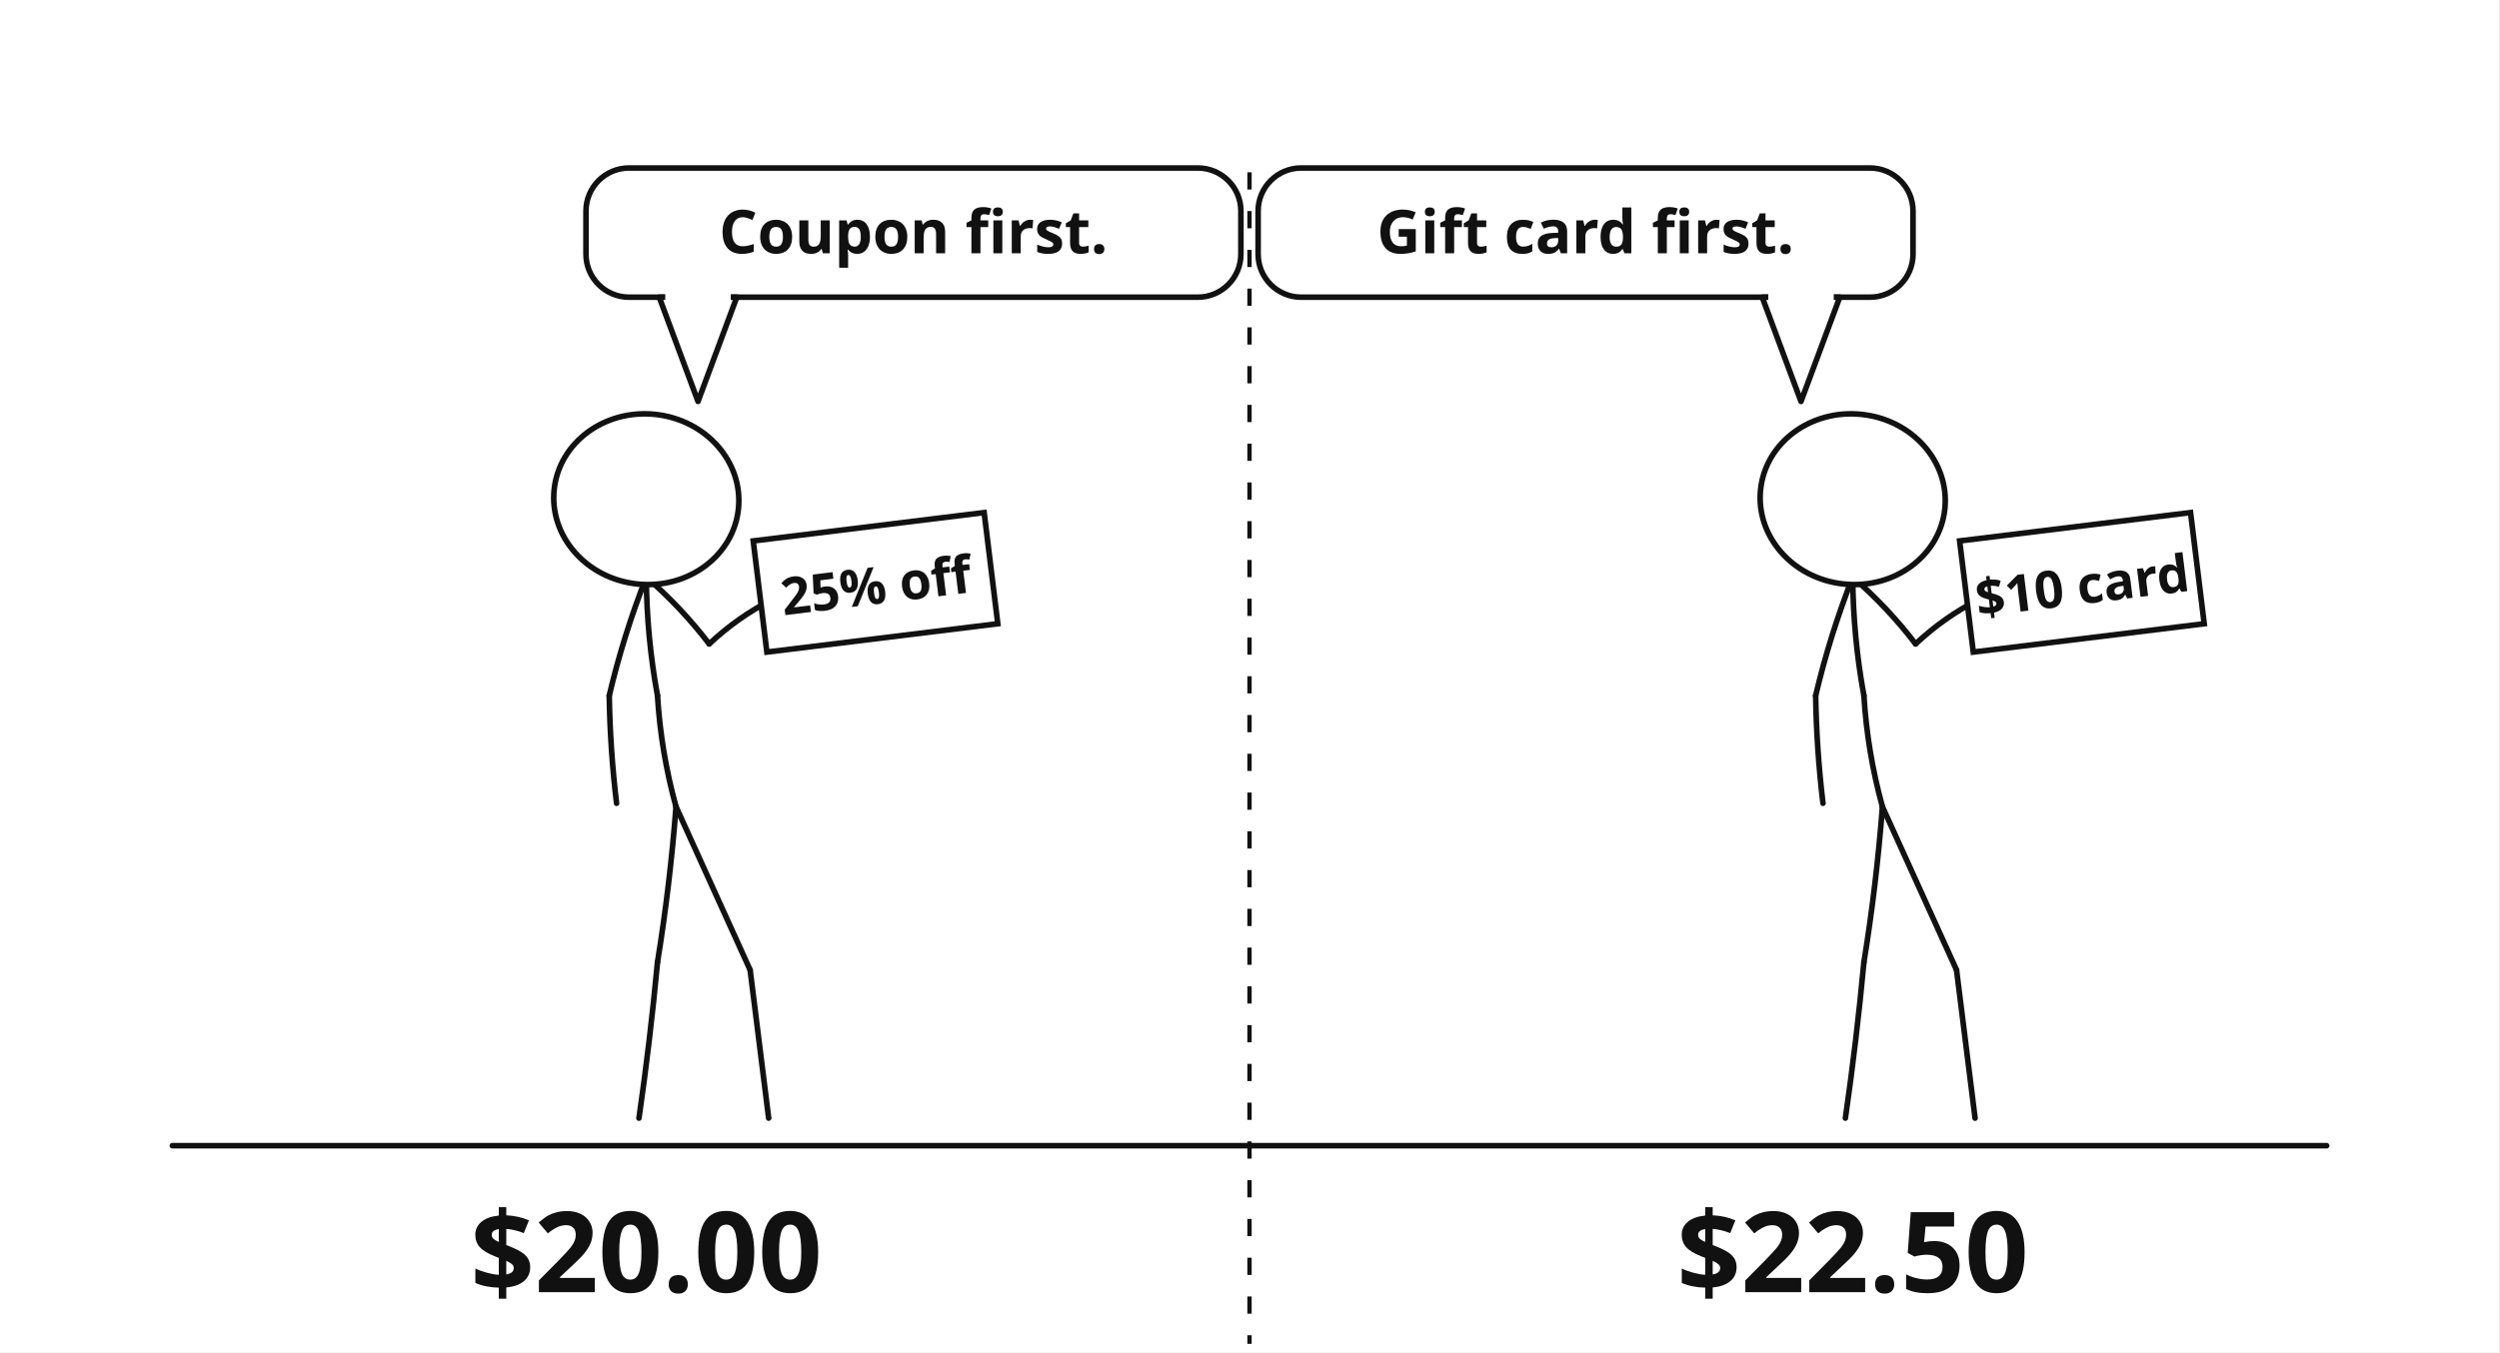
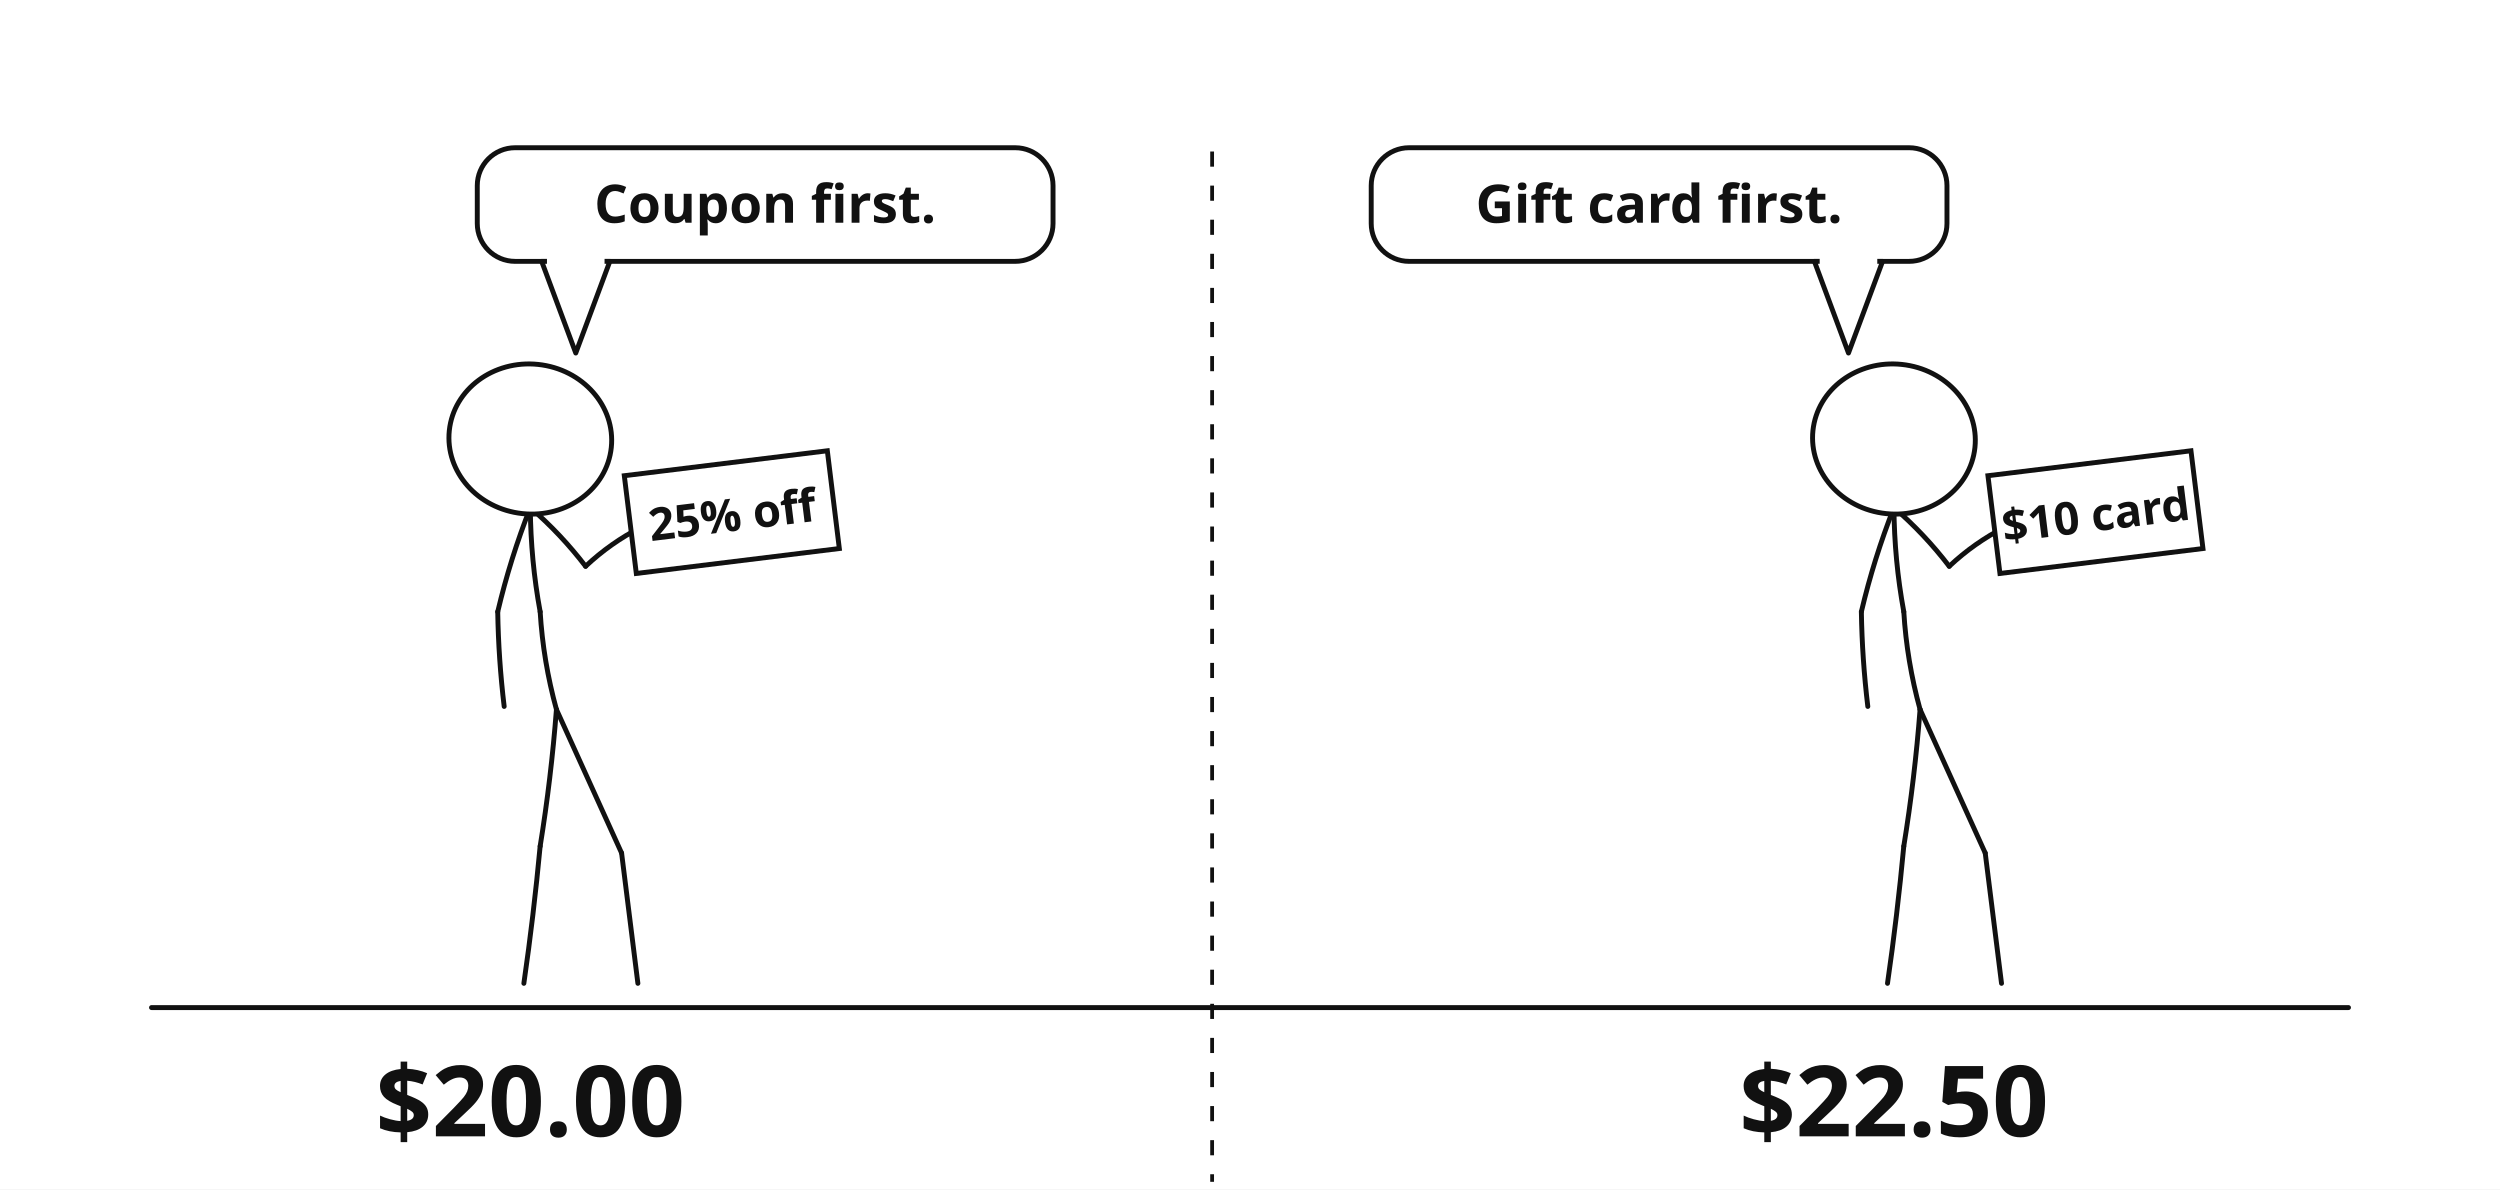
- <svg xmlns="http://www.w3.org/2000/svg" width="580" height="314" viewBox="0 0 580 314" role="img" aria-label="The same item bought two ways: coupon first costs $20, gift card first costs $22.50">
-   <rect width="580" height="314" fill="#fff" />
+ <svg xmlns="http://www.w3.org/2000/svg" width="660" height="314" viewBox="0 0 660 314" role="img" aria-label="The same item bought two ways: coupon first costs $20, gift card first costs $22.50">
+   <rect width="660" height="314" fill="#fff" />
  <g transform="translate(0,14)">
-     <path d="M150.0,120.0 Q150.1,133.9 152.6,147.5" fill="none" stroke="#111" stroke-width="1.3" stroke-linecap="round" />
-     <path d="M152.6,147.5 Q153.4,160.6 156.9,173.3" fill="none" stroke="#111" stroke-width="1.3" stroke-linecap="round" />
-     <path d="M156.9,173.3 Q155.5,191.5 152.6,209.4" fill="none" stroke="#111" stroke-width="1.3" stroke-linecap="round" />
-     <path d="M152.6,209.4 Q150.9,227.6 148.3,245.6" fill="none" stroke="#111" stroke-width="1.3" stroke-linecap="round" />
-     <line x1="156.9" y1="173.3" x2="174.1" y2="211.2" stroke="#111" stroke-width="1.3" stroke-linecap="round" />
-     <line x1="174.1" y1="211.2" x2="178.4" y2="245.6" stroke="#111" stroke-width="1.3" stroke-linecap="round" />
-     <path d="M150.0,120.0 Q144.7,133.5 141.4,147.5" fill="none" stroke="#111" stroke-width="1.3" stroke-linecap="round" />
-     <path d="M141.4,147.5 Q141.6,160.0 143.1,172.5" fill="none" stroke="#111" stroke-width="1.3" stroke-linecap="round" />
-     <path d="M150.0,120.0 Q158.1,127.0 164.6,135.5" fill="none" stroke="#111" stroke-width="1.3" stroke-linecap="round" />
-     <path d="M164.6,135.5 Q171.2,129.3 179.2,125.2" fill="none" stroke="#111" stroke-width="1.3" stroke-linecap="round" />
-     <ellipse cx="150.0" cy="101.9" rx="21.5" ry="19.8" transform="rotate(6 150.0 101.9)" fill="#fff" stroke="#111" stroke-width="1.3" />
-     <rect x="136.0" y="25.0" width="152" height="30" rx="10" fill="#fff" stroke="#111" stroke-width="1.3" />
-     <path d="M153.0,55.0 L162.0,79.2 L171.0,55.0 Z" fill="#fff" stroke="#111" stroke-width="1.3" stroke-linejoin="round" />
-     <line x1="154.4" y1="55.0" x2="169.6" y2="55.0" stroke="#fff" stroke-width="2.5" />
-     <text x="212.0" y="44.8" font-family="'Open Sans',Helvetica,Arial,sans-serif" font-size="14" font-weight="bold" text-anchor="middle" fill="#111">Coupon first.</text>
-     <g transform="rotate(-7 203.2 121.2)">
-       <rect x="176.2" y="108.2" width="54" height="26" fill="#fff" stroke="#111" stroke-width="1.3" />
-       <text x="203.2" y="126.2" font-family="'Open Sans',Helvetica,Arial,sans-serif" font-size="12" font-weight="bold" text-anchor="middle" fill="#111">25% off</text>
+     <path d="M140.0,120.0 Q140.1,133.9 142.6,147.5" fill="none" stroke="#111" stroke-width="1.3" stroke-linecap="round" />
+     <path d="M142.6,147.5 Q143.4,160.6 146.9,173.3" fill="none" stroke="#111" stroke-width="1.3" stroke-linecap="round" />
+     <path d="M146.9,173.3 Q145.5,191.5 142.6,209.4" fill="none" stroke="#111" stroke-width="1.3" stroke-linecap="round" />
+     <path d="M142.6,209.4 Q140.9,227.6 138.3,245.6" fill="none" stroke="#111" stroke-width="1.3" stroke-linecap="round" />
+     <line x1="146.9" y1="173.3" x2="164.1" y2="211.2" stroke="#111" stroke-width="1.3" stroke-linecap="round" />
+     <line x1="164.1" y1="211.2" x2="168.4" y2="245.6" stroke="#111" stroke-width="1.3" stroke-linecap="round" />
+     <path d="M140.0,120.0 Q134.7,133.5 131.4,147.5" fill="none" stroke="#111" stroke-width="1.3" stroke-linecap="round" />
+     <path d="M131.4,147.5 Q131.6,160.0 133.1,172.5" fill="none" stroke="#111" stroke-width="1.3" stroke-linecap="round" />
+     <path d="M140.0,120.0 Q148.1,127.0 154.6,135.5" fill="none" stroke="#111" stroke-width="1.3" stroke-linecap="round" />
+     <path d="M154.6,135.5 Q161.2,129.3 169.2,125.2" fill="none" stroke="#111" stroke-width="1.3" stroke-linecap="round" />
+     <ellipse cx="140.0" cy="101.9" rx="21.5" ry="19.8" transform="rotate(6 140.0 101.9)" fill="#fff" stroke="#111" stroke-width="1.3" />
+     <rect x="126.0" y="25.0" width="152" height="30" rx="10" fill="#fff" stroke="#111" stroke-width="1.3" />
+     <path d="M143.0,55.0 L152.0,79.2 L161.0,55.0 Z" fill="#fff" stroke="#111" stroke-width="1.3" stroke-linejoin="round" />
+     <line x1="144.4" y1="55.0" x2="159.6" y2="55.0" stroke="#fff" stroke-width="2.5" />
+     <text x="202.0" y="44.8" font-family="'Open Sans',Helvetica,Arial,sans-serif" font-size="14" font-weight="bold" text-anchor="middle" fill="#111">Coupon first.</text>
+     <g transform="rotate(-7 193.2 121.2)">
+       <rect x="166.2" y="108.2" width="54" height="26" fill="#fff" stroke="#111" stroke-width="1.3" />
+       <text x="193.2" y="126.2" font-family="'Open Sans',Helvetica,Arial,sans-serif" font-size="12" font-weight="bold" text-anchor="middle" fill="#111">25% off</text>
    </g>
-     <text x="150.0" y="286.0" font-family="'Open Sans',Helvetica,Arial,sans-serif" font-size="26" font-weight="bold" text-anchor="middle" fill="#111">$20.00</text>
-     <path d="M430.0,120.0 Q430.1,133.9 432.6,147.5" fill="none" stroke="#111" stroke-width="1.3" stroke-linecap="round" />
-     <path d="M432.6,147.5 Q433.4,160.6 436.9,173.3" fill="none" stroke="#111" stroke-width="1.3" stroke-linecap="round" />
-     <path d="M436.9,173.3 Q435.5,191.5 432.6,209.4" fill="none" stroke="#111" stroke-width="1.3" stroke-linecap="round" />
-     <path d="M432.6,209.4 Q430.9,227.6 428.3,245.6" fill="none" stroke="#111" stroke-width="1.3" stroke-linecap="round" />
-     <line x1="436.9" y1="173.3" x2="454.1" y2="211.2" stroke="#111" stroke-width="1.3" stroke-linecap="round" />
-     <line x1="454.1" y1="211.2" x2="458.4" y2="245.6" stroke="#111" stroke-width="1.3" stroke-linecap="round" />
-     <path d="M430.0,120.0 Q424.7,133.5 421.4,147.5" fill="none" stroke="#111" stroke-width="1.3" stroke-linecap="round" />
-     <path d="M421.4,147.5 Q421.6,160.0 423.1,172.5" fill="none" stroke="#111" stroke-width="1.3" stroke-linecap="round" />
-     <path d="M430.0,120.0 Q438.1,127.0 444.6,135.5" fill="none" stroke="#111" stroke-width="1.3" stroke-linecap="round" />
-     <path d="M444.6,135.5 Q451.2,129.3 459.2,125.2" fill="none" stroke="#111" stroke-width="1.3" stroke-linecap="round" />
-     <ellipse cx="430.0" cy="101.9" rx="21.5" ry="19.8" transform="rotate(6 430.0 101.9)" fill="#fff" stroke="#111" stroke-width="1.3" />
-     <rect x="292.0" y="25.0" width="152" height="30" rx="10" fill="#fff" stroke="#111" stroke-width="1.3" />
-     <path d="M409.0,55.0 L418.0,79.2 L427.0,55.0 Z" fill="#fff" stroke="#111" stroke-width="1.3" stroke-linejoin="round" />
-     <line x1="410.4" y1="55.0" x2="425.6" y2="55.0" stroke="#fff" stroke-width="2.5" />
-     <text x="368.0" y="44.8" font-family="'Open Sans',Helvetica,Arial,sans-serif" font-size="14" font-weight="bold" text-anchor="middle" fill="#111">Gift card first.</text>
-     <g transform="rotate(-7 483.2 121.2)">
-       <rect x="456.2" y="108.2" width="54" height="26" fill="#fff" stroke="#111" stroke-width="1.3" />
-       <text x="483.2" y="126.2" font-family="'Open Sans',Helvetica,Arial,sans-serif" font-size="12" font-weight="bold" text-anchor="middle" fill="#111">$10 card</text>
+     <text x="140.0" y="286.0" font-family="'Open Sans',Helvetica,Arial,sans-serif" font-size="26" font-weight="bold" text-anchor="middle" fill="#111">$20.00</text>
+     <path d="M500.0,120.0 Q500.1,133.9 502.6,147.5" fill="none" stroke="#111" stroke-width="1.3" stroke-linecap="round" />
+     <path d="M502.6,147.5 Q503.4,160.6 506.9,173.3" fill="none" stroke="#111" stroke-width="1.3" stroke-linecap="round" />
+     <path d="M506.9,173.3 Q505.5,191.5 502.6,209.4" fill="none" stroke="#111" stroke-width="1.3" stroke-linecap="round" />
+     <path d="M502.6,209.4 Q500.9,227.6 498.3,245.6" fill="none" stroke="#111" stroke-width="1.3" stroke-linecap="round" />
+     <line x1="506.9" y1="173.3" x2="524.1" y2="211.2" stroke="#111" stroke-width="1.3" stroke-linecap="round" />
+     <line x1="524.1" y1="211.2" x2="528.4" y2="245.6" stroke="#111" stroke-width="1.3" stroke-linecap="round" />
+     <path d="M500.0,120.0 Q494.7,133.5 491.4,147.5" fill="none" stroke="#111" stroke-width="1.3" stroke-linecap="round" />
+     <path d="M491.4,147.5 Q491.6,160.0 493.1,172.5" fill="none" stroke="#111" stroke-width="1.3" stroke-linecap="round" />
+     <path d="M500.0,120.0 Q508.1,127.0 514.6,135.5" fill="none" stroke="#111" stroke-width="1.3" stroke-linecap="round" />
+     <path d="M514.6,135.5 Q521.2,129.3 529.2,125.2" fill="none" stroke="#111" stroke-width="1.3" stroke-linecap="round" />
+     <ellipse cx="500.0" cy="101.9" rx="21.5" ry="19.8" transform="rotate(6 500.0 101.9)" fill="#fff" stroke="#111" stroke-width="1.3" />
+     <rect x="362.0" y="25.0" width="152" height="30" rx="10" fill="#fff" stroke="#111" stroke-width="1.3" />
+     <path d="M479.0,55.0 L488.0,79.2 L497.0,55.0 Z" fill="#fff" stroke="#111" stroke-width="1.3" stroke-linejoin="round" />
+     <line x1="480.4" y1="55.0" x2="495.6" y2="55.0" stroke="#fff" stroke-width="2.5" />
+     <text x="438.0" y="44.8" font-family="'Open Sans',Helvetica,Arial,sans-serif" font-size="14" font-weight="bold" text-anchor="middle" fill="#111">Gift card first.</text>
+     <g transform="rotate(-7 553.2 121.2)">
+       <rect x="526.2" y="108.2" width="54" height="26" fill="#fff" stroke="#111" stroke-width="1.3" />
+       <text x="553.2" y="126.2" font-family="'Open Sans',Helvetica,Arial,sans-serif" font-size="12" font-weight="bold" text-anchor="middle" fill="#111">$10 card</text>
    </g>
-     <text x="430.0" y="286.0" font-family="'Open Sans',Helvetica,Arial,sans-serif" font-size="26" font-weight="bold" text-anchor="middle" fill="#111">$22.50</text>
-     <line x1="40.0" y1="252.0" x2="540.0" y2="252.0" stroke="#111" stroke-width="1.3" stroke-linecap="round" />
-     <path d="M290,26 L290,298" fill="none" stroke="#111" stroke-width="1.0" stroke-dasharray="4 5" />
+     <text x="500.0" y="286.0" font-family="'Open Sans',Helvetica,Arial,sans-serif" font-size="26" font-weight="bold" text-anchor="middle" fill="#111">$22.50</text>
+     <line x1="40.0" y1="252.0" x2="620.0" y2="252.0" stroke="#111" stroke-width="1.3" stroke-linecap="round" />
+     <path d="M320,26 L320,298" fill="none" stroke="#111" stroke-width="1.0" stroke-dasharray="4 5" />
  </g>
</svg>
